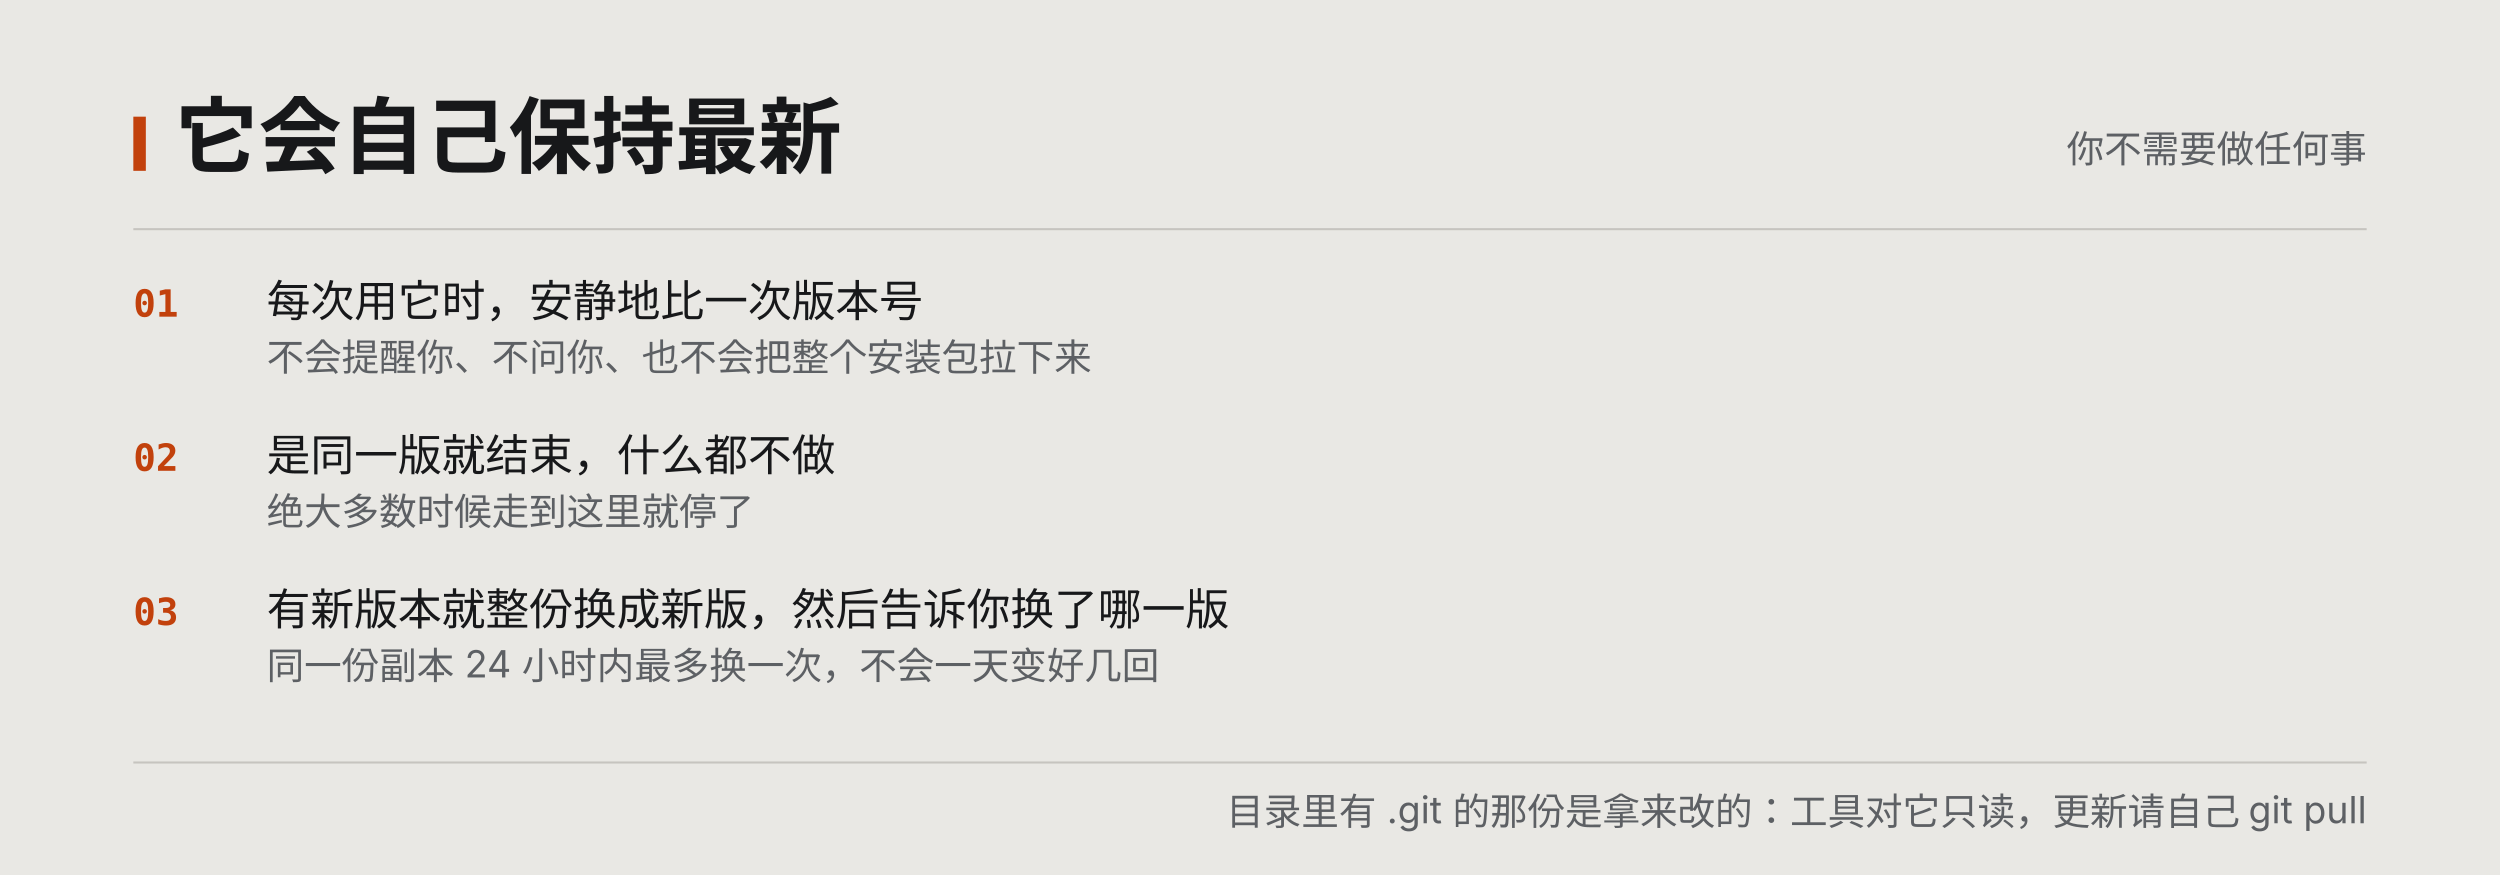
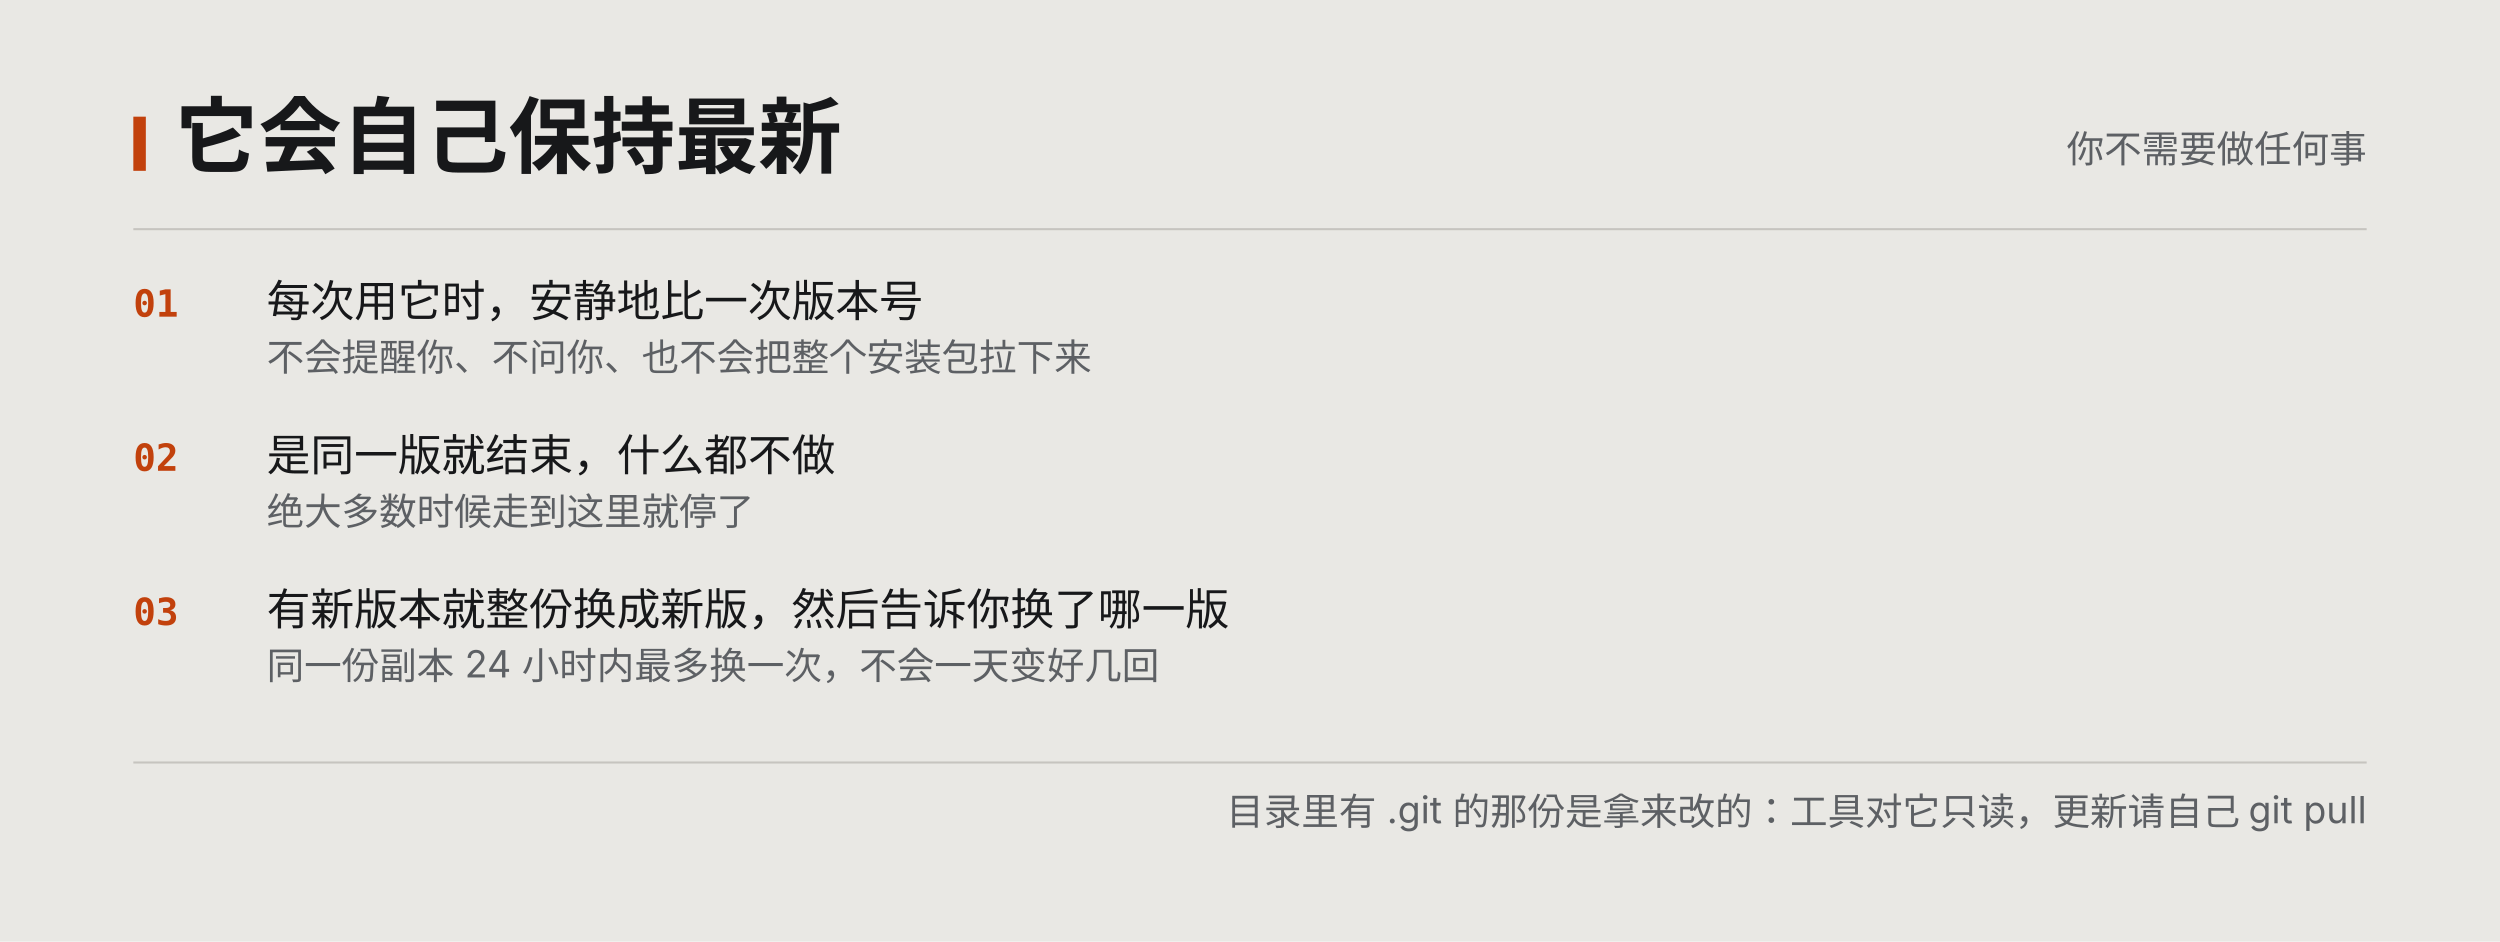
- <svg xmlns="http://www.w3.org/2000/svg" width="1200" height="420" viewBox="0 0 1200 420" role="img" aria-labelledby="pfUpdateTitle pfUpdateDesc">
-   <rect width="1200" height="420" fill="#E9E8E4" />
+ <svg xmlns="http://www.w3.org/2000/svg" width="1200" height="452" viewBox="0 0 1200 452" role="img" aria-labelledby="pfUpdateTitle pfUpdateDesc">
+   <rect width="1200" height="452" fill="#E9E8E4" />
  <g id="head" font-family="-apple-system, BlinkMacSystemFont, 'Segoe UI', 'PingFang SC', sans-serif">
    <rect x="64" y="56" width="6" height="26" fill="#C2410C" />
    <text x="84" y="80" font-size="40" font-weight="700" fill="#17181A">它会自己保持最新</text>
    <text x="1136" y="78" text-anchor="end" font-family="ui-monospace, SFMono-Regular, Menlo, monospace" font-size="18" fill="#5D6064">你不需要做任何事</text>
  </g>
  <line x1="64" y1="110" x2="1136" y2="110" stroke="#C6C4BF" stroke-width="1" />
  <g id="how" font-family="-apple-system, BlinkMacSystemFont, 'Segoe UI', 'PingFang SC', sans-serif">
    <text x="64" y="152" font-family="ui-monospace, SFMono-Regular, Menlo, monospace" font-size="18" fill="#C2410C" font-weight="700">01</text>
    <text x="128" y="152" font-size="21" fill="#17181A">每次用它时，安静地比一次版本号</text>
    <text x="128" y="178" font-size="18" fill="#5D6064">不会提醒你、不问你、也不会把整个安装包拉下来</text>
    <text x="64" y="226" font-family="ui-monospace, SFMono-Regular, Menlo, monospace" font-size="18" fill="#C2410C" font-weight="700">02</text>
    <text x="128" y="226" font-size="21" fill="#17181A">是同一版就结束，什么都不做</text>
    <text x="128" y="252" font-size="18" fill="#5D6064">绝大多数时候走到这里就停了</text>
    <text x="64" y="300" font-family="ui-monospace, SFMono-Regular, Menlo, monospace" font-size="18" fill="#C2410C" font-weight="700">03</text>
    <text x="128" y="300" font-size="21" fill="#17181A">有新版本就整份换成新版，然后告诉你换了哪一版</text>
    <text x="128" y="326" font-size="18" fill="#5D6064">同一份副本 24 小时内最多换一次，不会一天变好几回</text>
  </g>
  <line x1="64" y1="366" x2="1136" y2="366" stroke="#C6C4BF" stroke-width="1" />
  <text x="1136" y="396" text-anchor="end" font-family="-apple-system, BlinkMacSystemFont, 'Segoe UI', 'PingFang SC', sans-serif" font-size="18" fill="#5D6064">目录里有 .git 的那份是拿来改的：工具对它只读，更新请自己 git pull</text>
</svg>
